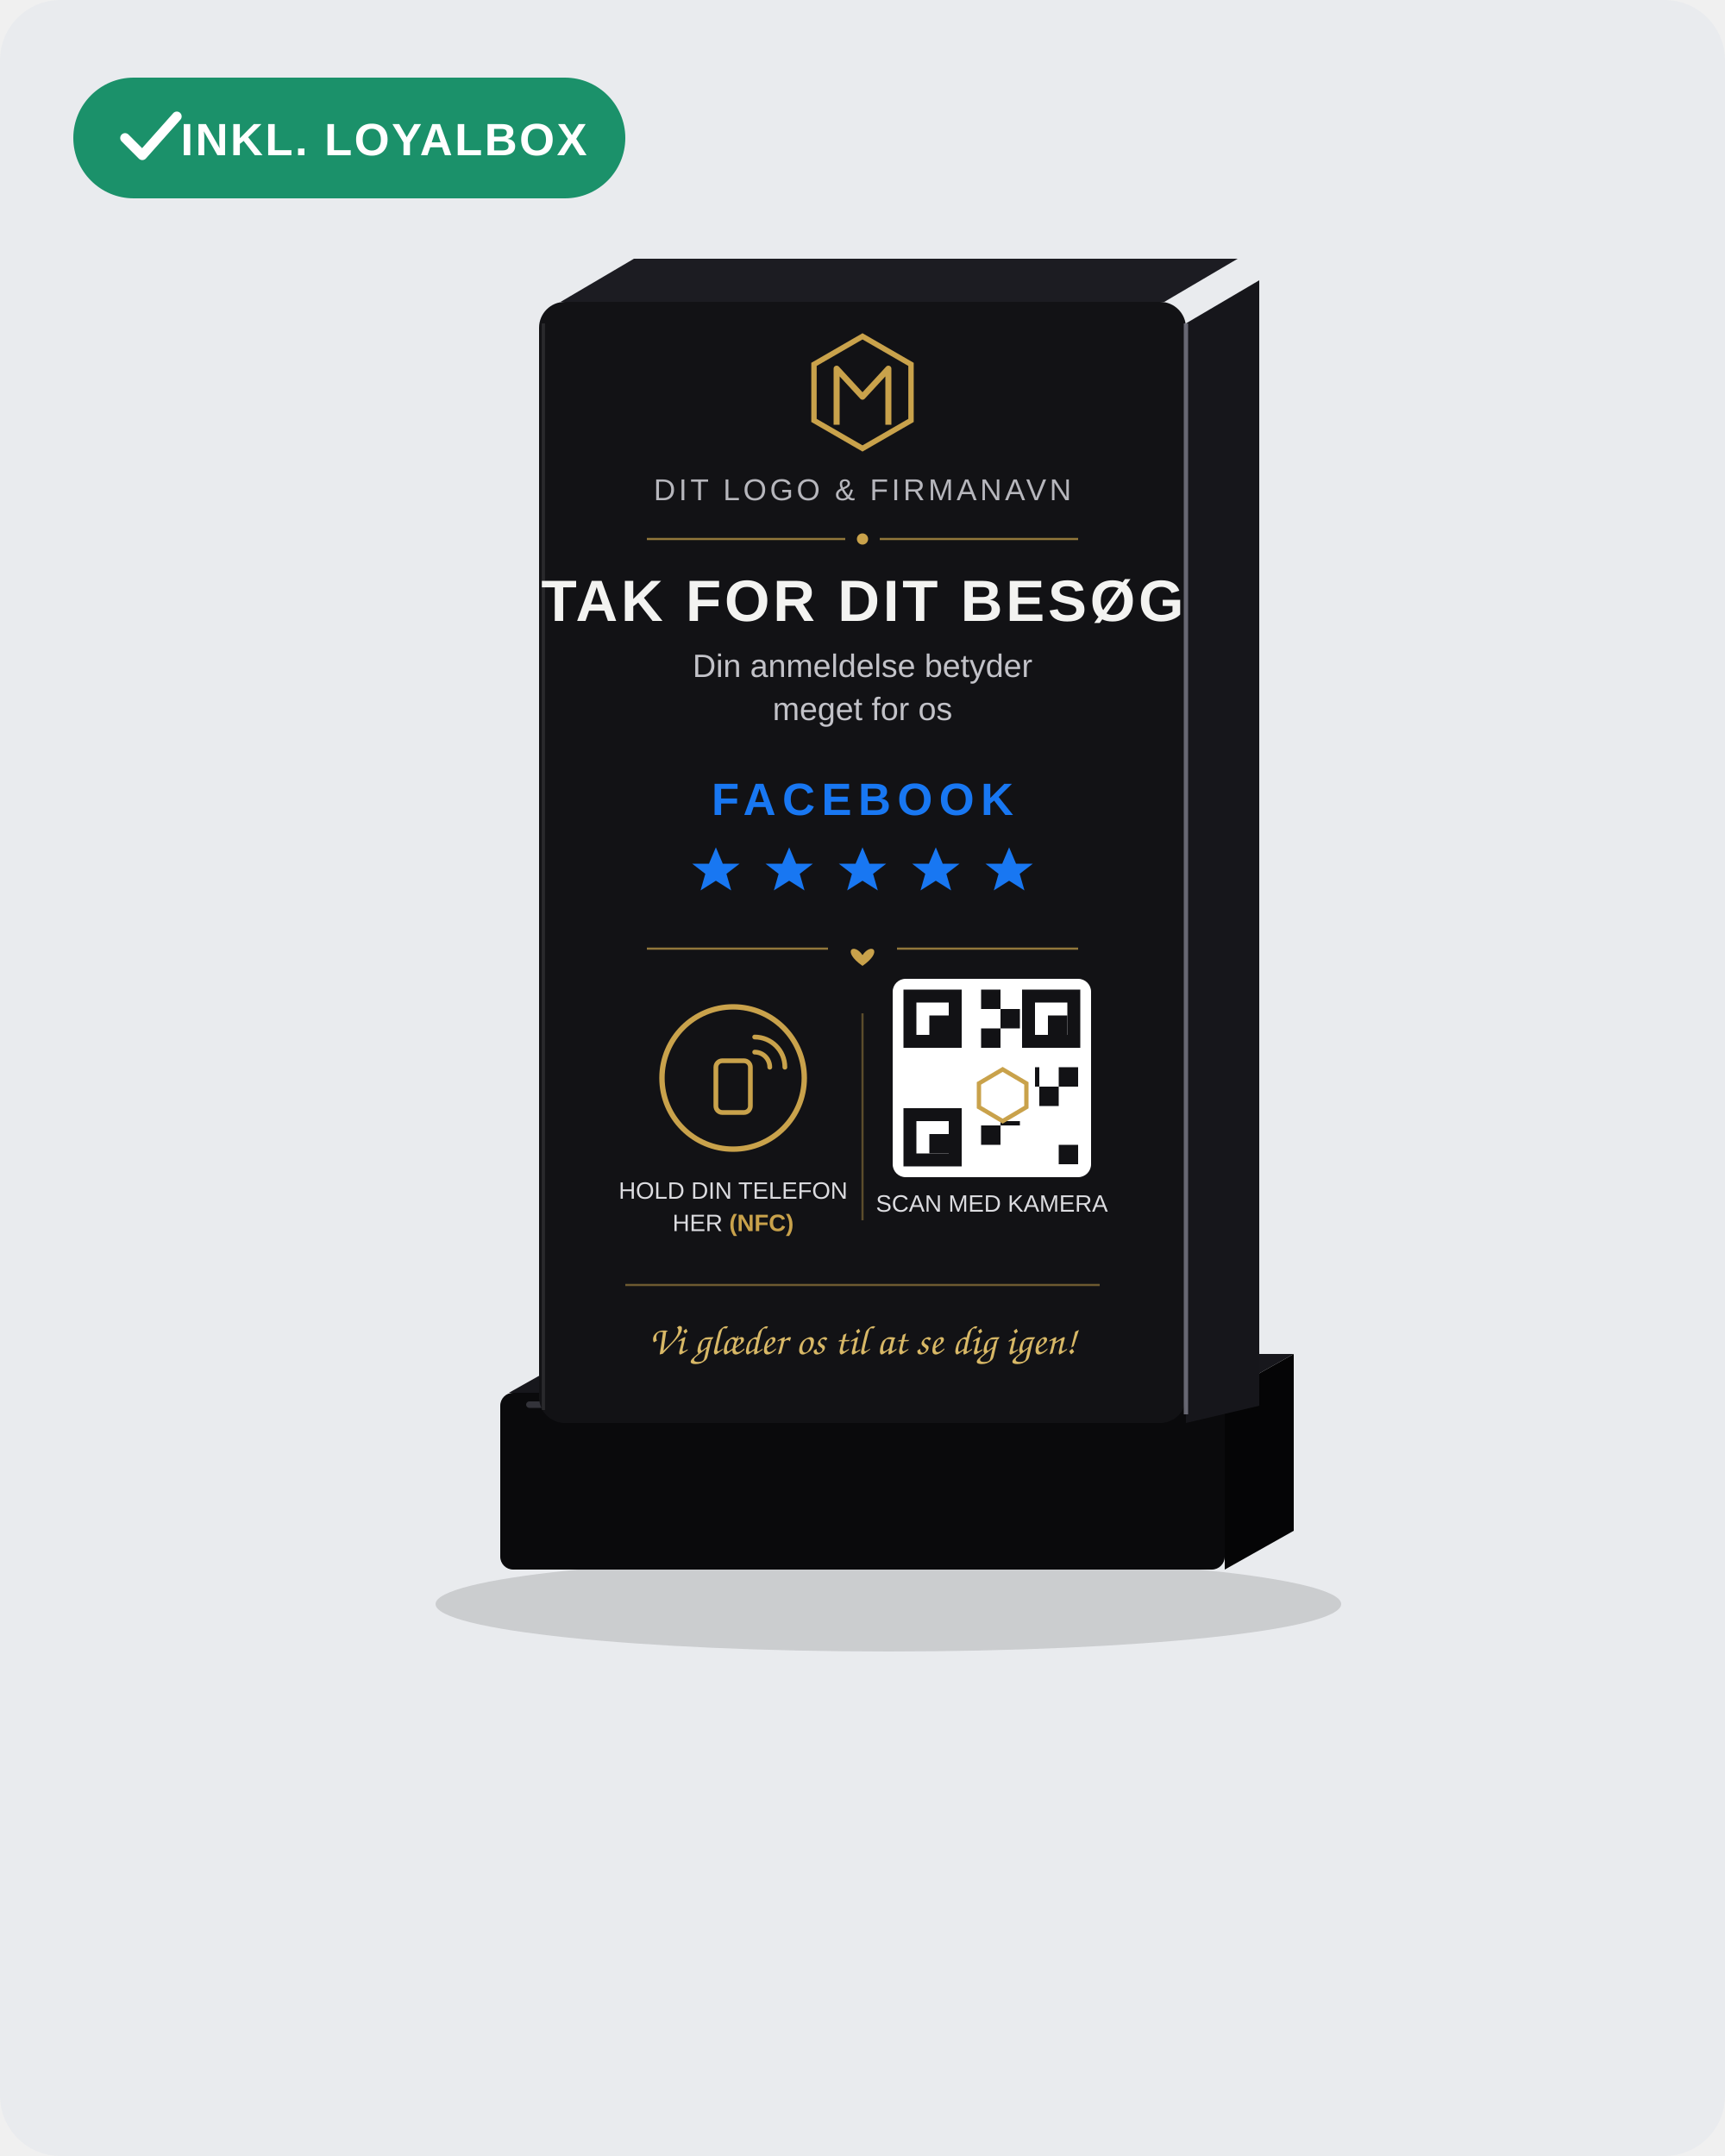
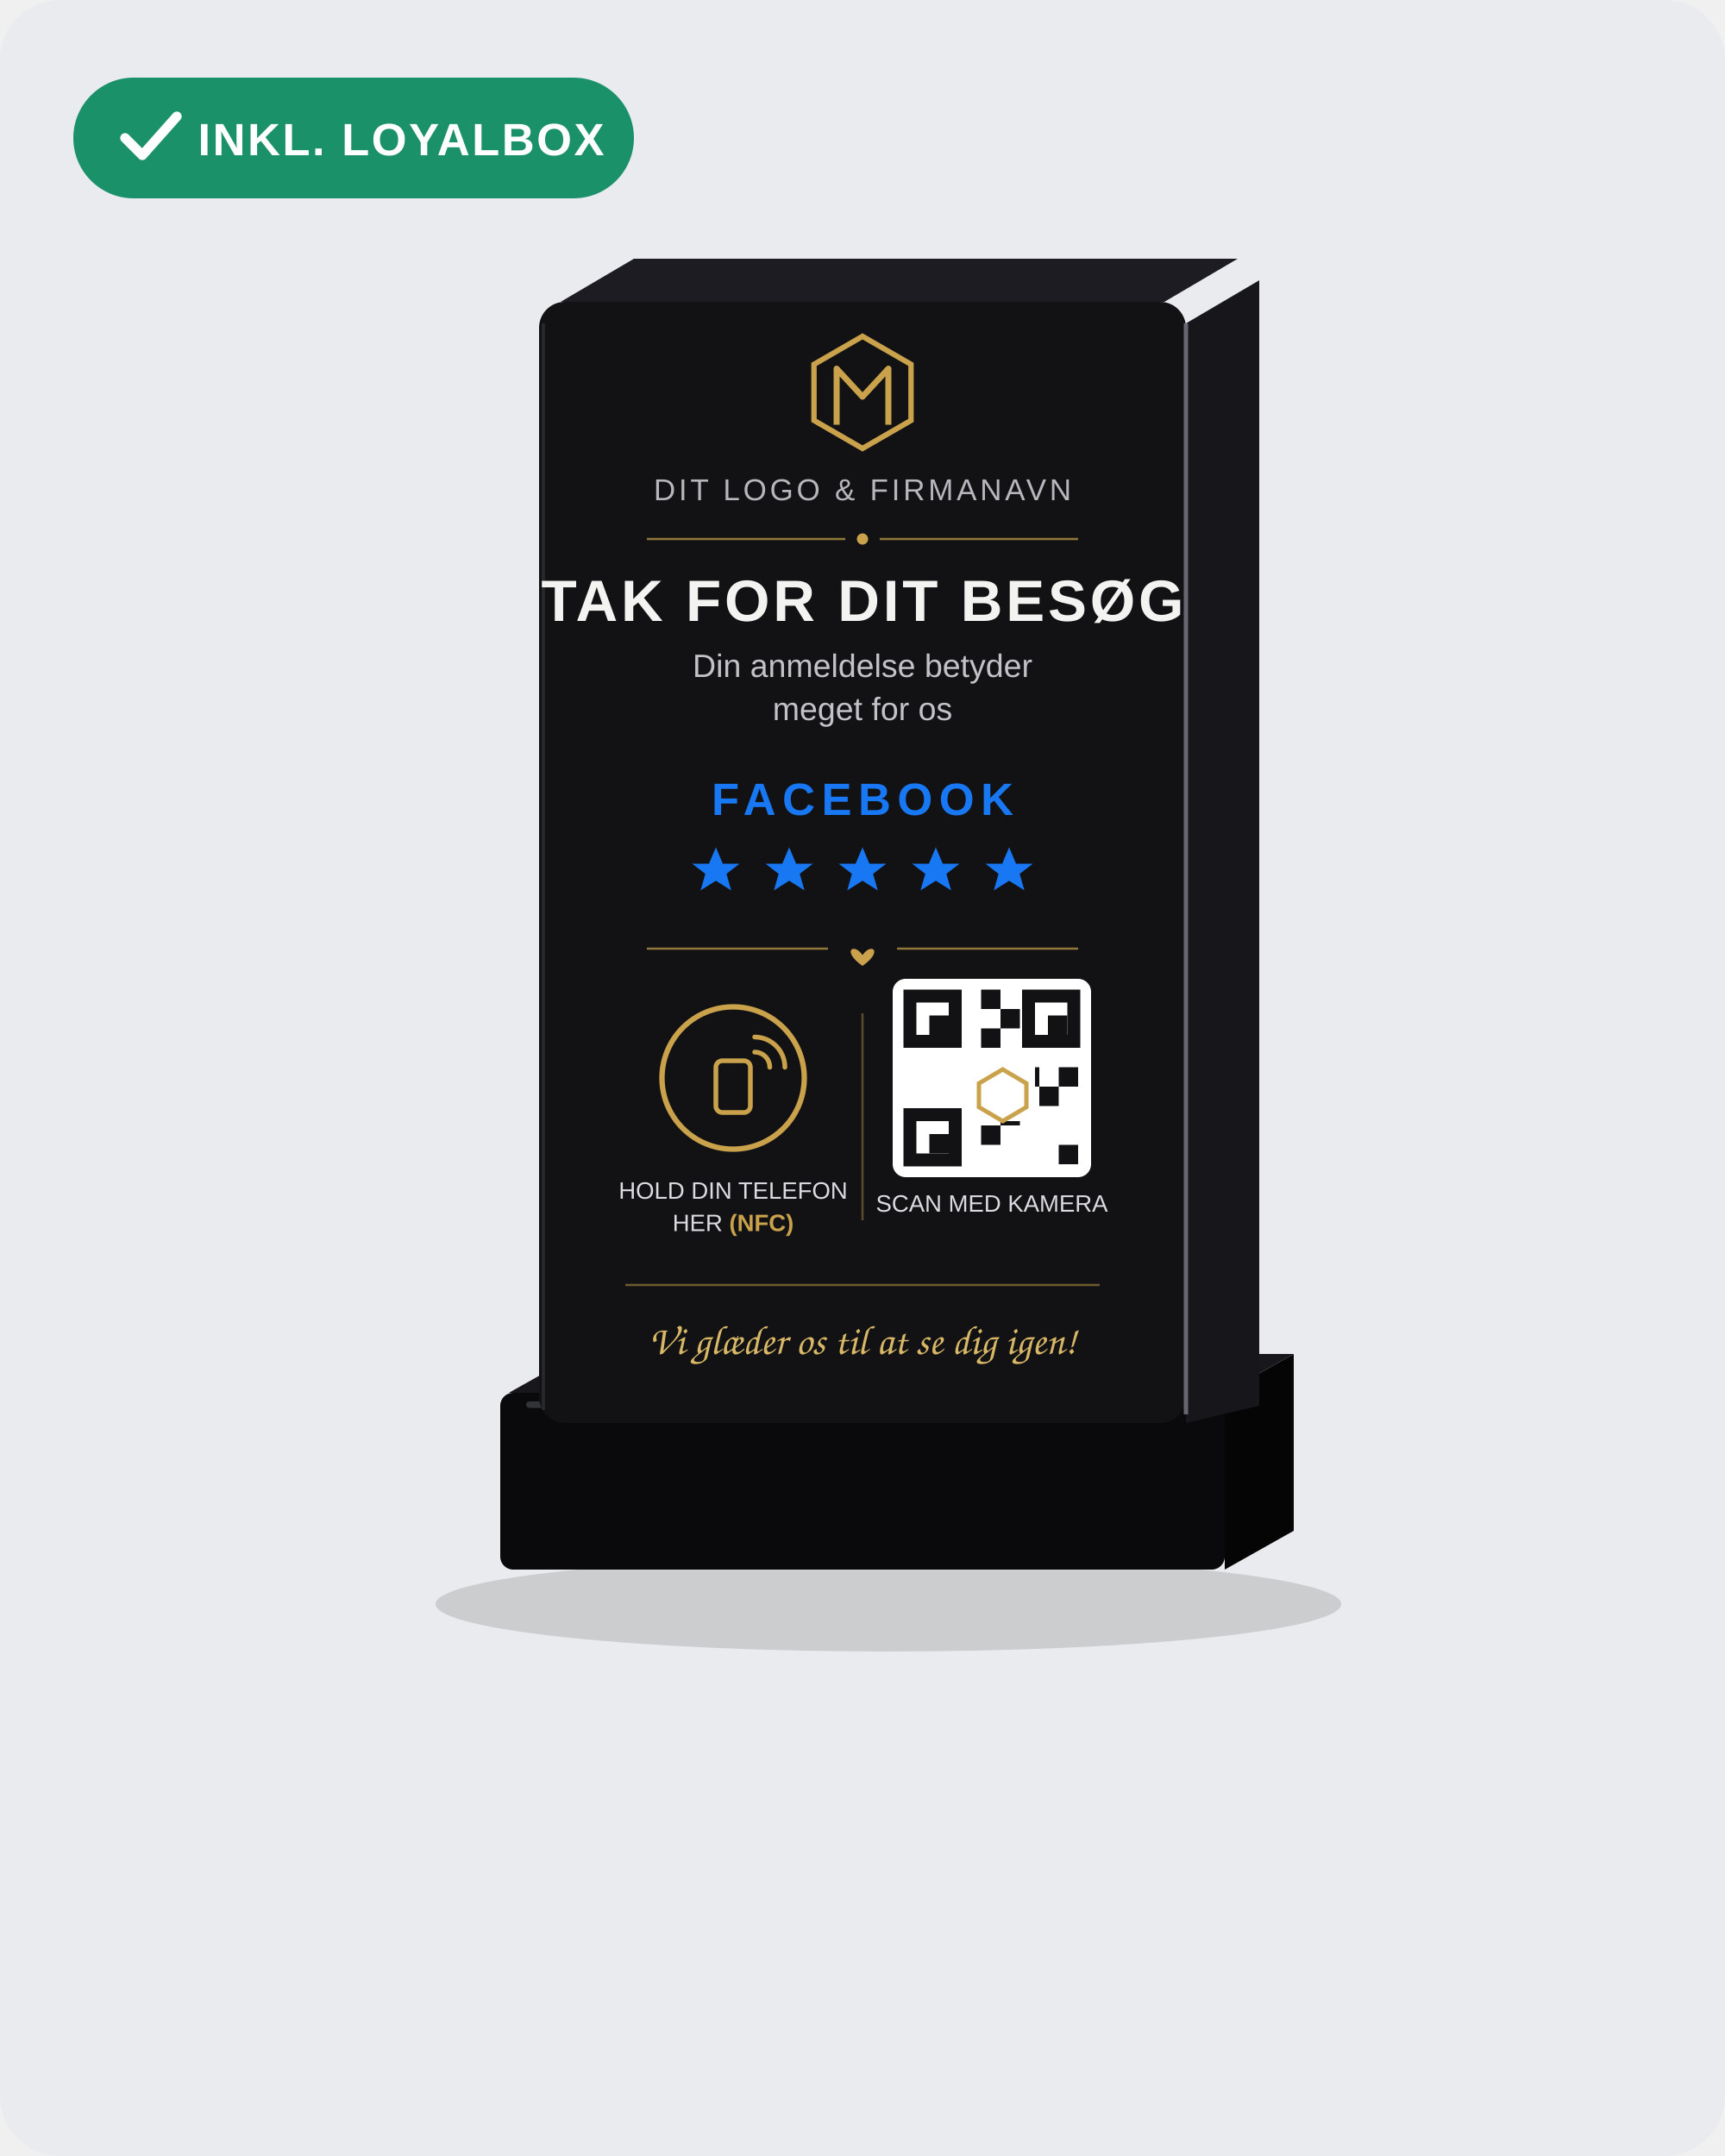
<svg xmlns="http://www.w3.org/2000/svg" viewBox="0 0 800 1000" role="img">
  <rect x="0" y="0" width="800" height="1000" rx="28" fill="#e9ebee" />
  <ellipse cx="412" cy="744" rx="210" ry="22" fill="#000000" opacity="0.13" />
  <polygon points="236,646 268,628 600,628 568,646" fill="#17171c" />
  <polygon points="568,646 600,628 600,710 568,728" fill="#050506" />
  <rect x="232" y="646" width="336" height="82" rx="6" fill="#0a0a0c" />
  <rect x="244" y="650" width="300" height="3" rx="1.5" fill="#33333a" />
  <polygon points="260,140 294,120 574,120 540,140" fill="#1c1c22" />
  <polygon points="550,150 584,130 584,652 550,660" fill="#16161b" />
  <rect x="250" y="140" width="300" height="520" rx="12" fill="#121215" />
  <line x1="550" y1="150" x2="550" y2="656" stroke="#7c7c8a" stroke-width="2" opacity="0.8" />
  <line x1="252" y1="150" x2="252" y2="654" stroke="#ffffff" stroke-width="1.5" opacity="0.10" />
  <polygon points="400,156 377.5,169 377.5,195 400,208 422.5,195 422.5,169" fill="none" stroke="#c9a24b" stroke-width="2.5" />
  <path d="M388,197 L388,171 L400,184 L412,171 L412,197" fill="none" stroke="#c9a24b" stroke-width="2.8" stroke-linejoin="round" />
  <text x="400" y="232" text-anchor="middle" font-family="Arial, sans-serif" font-size="14" fill="#b6b6bc" letter-spacing="1.5">DIT LOGO &amp; FIRMANAVN</text>
  <line x1="300" y1="250" x2="392" y2="250" stroke="#c9a24b" stroke-width="1" opacity="0.7" />
  <line x1="408" y1="250" x2="500" y2="250" stroke="#c9a24b" stroke-width="1" opacity="0.7" />
  <circle cx="400" cy="250" r="2.6" fill="#c9a24b" />
  <text x="400" y="288" text-anchor="middle" font-family="Arial, sans-serif" font-size="27" font-weight="700" fill="#f3f3f1" letter-spacing="1.5">TAK FOR DIT BESØG</text>
  <text x="400" y="314" text-anchor="middle" font-family="Arial, sans-serif" font-size="15" fill="#c2c2c8">Din anmeldelse betyder</text>
  <text x="400" y="334" text-anchor="middle" font-family="Arial, sans-serif" font-size="15" fill="#c2c2c8">meget for os</text>
  <text x="400" y="378" text-anchor="middle" font-family="Arial, sans-serif" font-size="21" font-weight="700" fill="#1877f2" letter-spacing="3">FACEBOOK</text>
  <path transform="translate(332,404) scale(1)" d="M0,-11 L3.2,-3.4 11,-3.4 4.9,1.3 7.1,9 0,4.5 -7.1,9 -4.9,1.3 -11,-3.4 -3.2,-3.4 Z" fill="#1877f2" />
  <path transform="translate(366,404) scale(1)" d="M0,-11 L3.2,-3.4 11,-3.4 4.9,1.3 7.1,9 0,4.5 -7.1,9 -4.9,1.3 -11,-3.4 -3.2,-3.4 Z" fill="#1877f2" />
  <path transform="translate(400,404) scale(1)" d="M0,-11 L3.2,-3.4 11,-3.4 4.9,1.3 7.1,9 0,4.5 -7.1,9 -4.9,1.3 -11,-3.4 -3.2,-3.4 Z" fill="#1877f2" />
  <path transform="translate(434,404) scale(1)" d="M0,-11 L3.2,-3.4 11,-3.4 4.9,1.3 7.1,9 0,4.5 -7.1,9 -4.9,1.3 -11,-3.4 -3.2,-3.4 Z" fill="#1877f2" />
  <path transform="translate(468,404) scale(1)" d="M0,-11 L3.2,-3.4 11,-3.4 4.9,1.3 7.1,9 0,4.5 -7.1,9 -4.9,1.3 -11,-3.4 -3.2,-3.4 Z" fill="#1877f2" />
  <line x1="300" y1="440" x2="384" y2="440" stroke="#c9a24b" stroke-width="1" opacity="0.7" />
  <line x1="416" y1="440" x2="500" y2="440" stroke="#c9a24b" stroke-width="1" opacity="0.7" />
  <path transform="translate(400,440)" d="M0,3 C-4,-3 -10,1 0,8 C10,1 4,-3 0,3 Z" fill="#c9a24b" />
  <line x1="400" y1="470" x2="400" y2="566" stroke="#c9a24b" stroke-width="1" opacity="0.4" />
  <circle cx="340" cy="500" r="33" fill="none" stroke="#c9a24b" stroke-width="2.5" />
  <rect x="332" y="492" width="16" height="24" rx="3" fill="none" stroke="#c9a24b" stroke-width="2.2" />
  <g fill="none" stroke="#c9a24b" stroke-width="2.2" stroke-linecap="round">
    <path d="M350,488 a7,7 0 0 1 7,7" />
    <path d="M350,481 a14,14 0 0 1 14,14" />
  </g>
  <text x="340" y="556" text-anchor="middle" font-family="Arial, sans-serif" font-size="11" fill="#dcdce0">HOLD DIN TELEFON</text>
  <text x="340" y="571" text-anchor="middle" font-family="Arial, sans-serif" font-size="11" fill="#dcdce0">HER <tspan fill="#c9a24b" font-weight="700">(NFC)</tspan>
  </text>
  <rect x="414" y="454" width="92" height="92" rx="6" fill="#ffffff" />
  <g fill="#121215">
    <rect x="419" y="459" width="27" height="27" />
    <rect x="425" y="465" width="15" height="15" fill="#ffffff" />
    <rect x="431" y="471" width="9" height="9" fill="#121215" />
    <rect x="474" y="459" width="27" height="27" />
    <rect x="480" y="465" width="15" height="15" fill="#ffffff" />
    <rect x="486" y="471" width="9" height="9" fill="#121215" />
    <rect x="419" y="514" width="27" height="27" />
    <rect x="425" y="520" width="15" height="15" fill="#ffffff" />
    <rect x="431" y="526" width="9" height="9" fill="#121215" />
    <rect x="455" y="459" width="9" height="9" />
    <rect x="464" y="468" width="9" height="9" />
    <rect x="455" y="477" width="9" height="9" />
    <rect x="491" y="495" width="9" height="9" />
    <rect x="482" y="504" width="9" height="9" />
    <rect x="464" y="513" width="9" height="9" />
    <rect x="455" y="522" width="9" height="9" />
    <rect x="491" y="531" width="9" height="9" />
    <rect x="473" y="495" width="9" height="9" />
  </g>
  <rect x="450" y="490" width="30" height="30" rx="3" fill="#ffffff" />
  <polygon points="465,496 454,502.5 454,513.5 465,520 476,513.5 476,502.5" fill="none" stroke="#c9a24b" stroke-width="2" />
  <text x="460" y="562" text-anchor="middle" font-family="Arial, sans-serif" font-size="11" fill="#dcdce0">SCAN MED KAMERA</text>
  <line x1="290" y1="596" x2="510" y2="596" stroke="#c9a24b" stroke-width="1" opacity="0.5" />
  <text x="400" y="628" text-anchor="middle" font-family="'Segoe Script','Brush Script MT',cursive" font-style="italic" font-size="19" fill="#d8b866">Vi glæder os til at se dig igen!</text>
  <g>
-     <rect x="34" y="36" width="256" height="56" rx="28" fill="#1b916a" />
+     <rect x="34" y="36" width="260" height="56" rx="28" fill="#1b916a" />
    <path d="M58,64 l8,8 l16,-18" fill="none" stroke="#ffffff" stroke-width="4.5" stroke-linecap="round" stroke-linejoin="round" />
-     <text x="178" y="72" text-anchor="middle" font-family="Arial, sans-serif" font-size="21" font-weight="700" fill="#ffffff" letter-spacing="1">INKL. LOYALBOX</text>
+     <text x="186" y="72" text-anchor="middle" font-family="Arial, sans-serif" font-size="21" font-weight="700" fill="#ffffff" letter-spacing="1">INKL. LOYALBOX</text>
  </g>
</svg>
